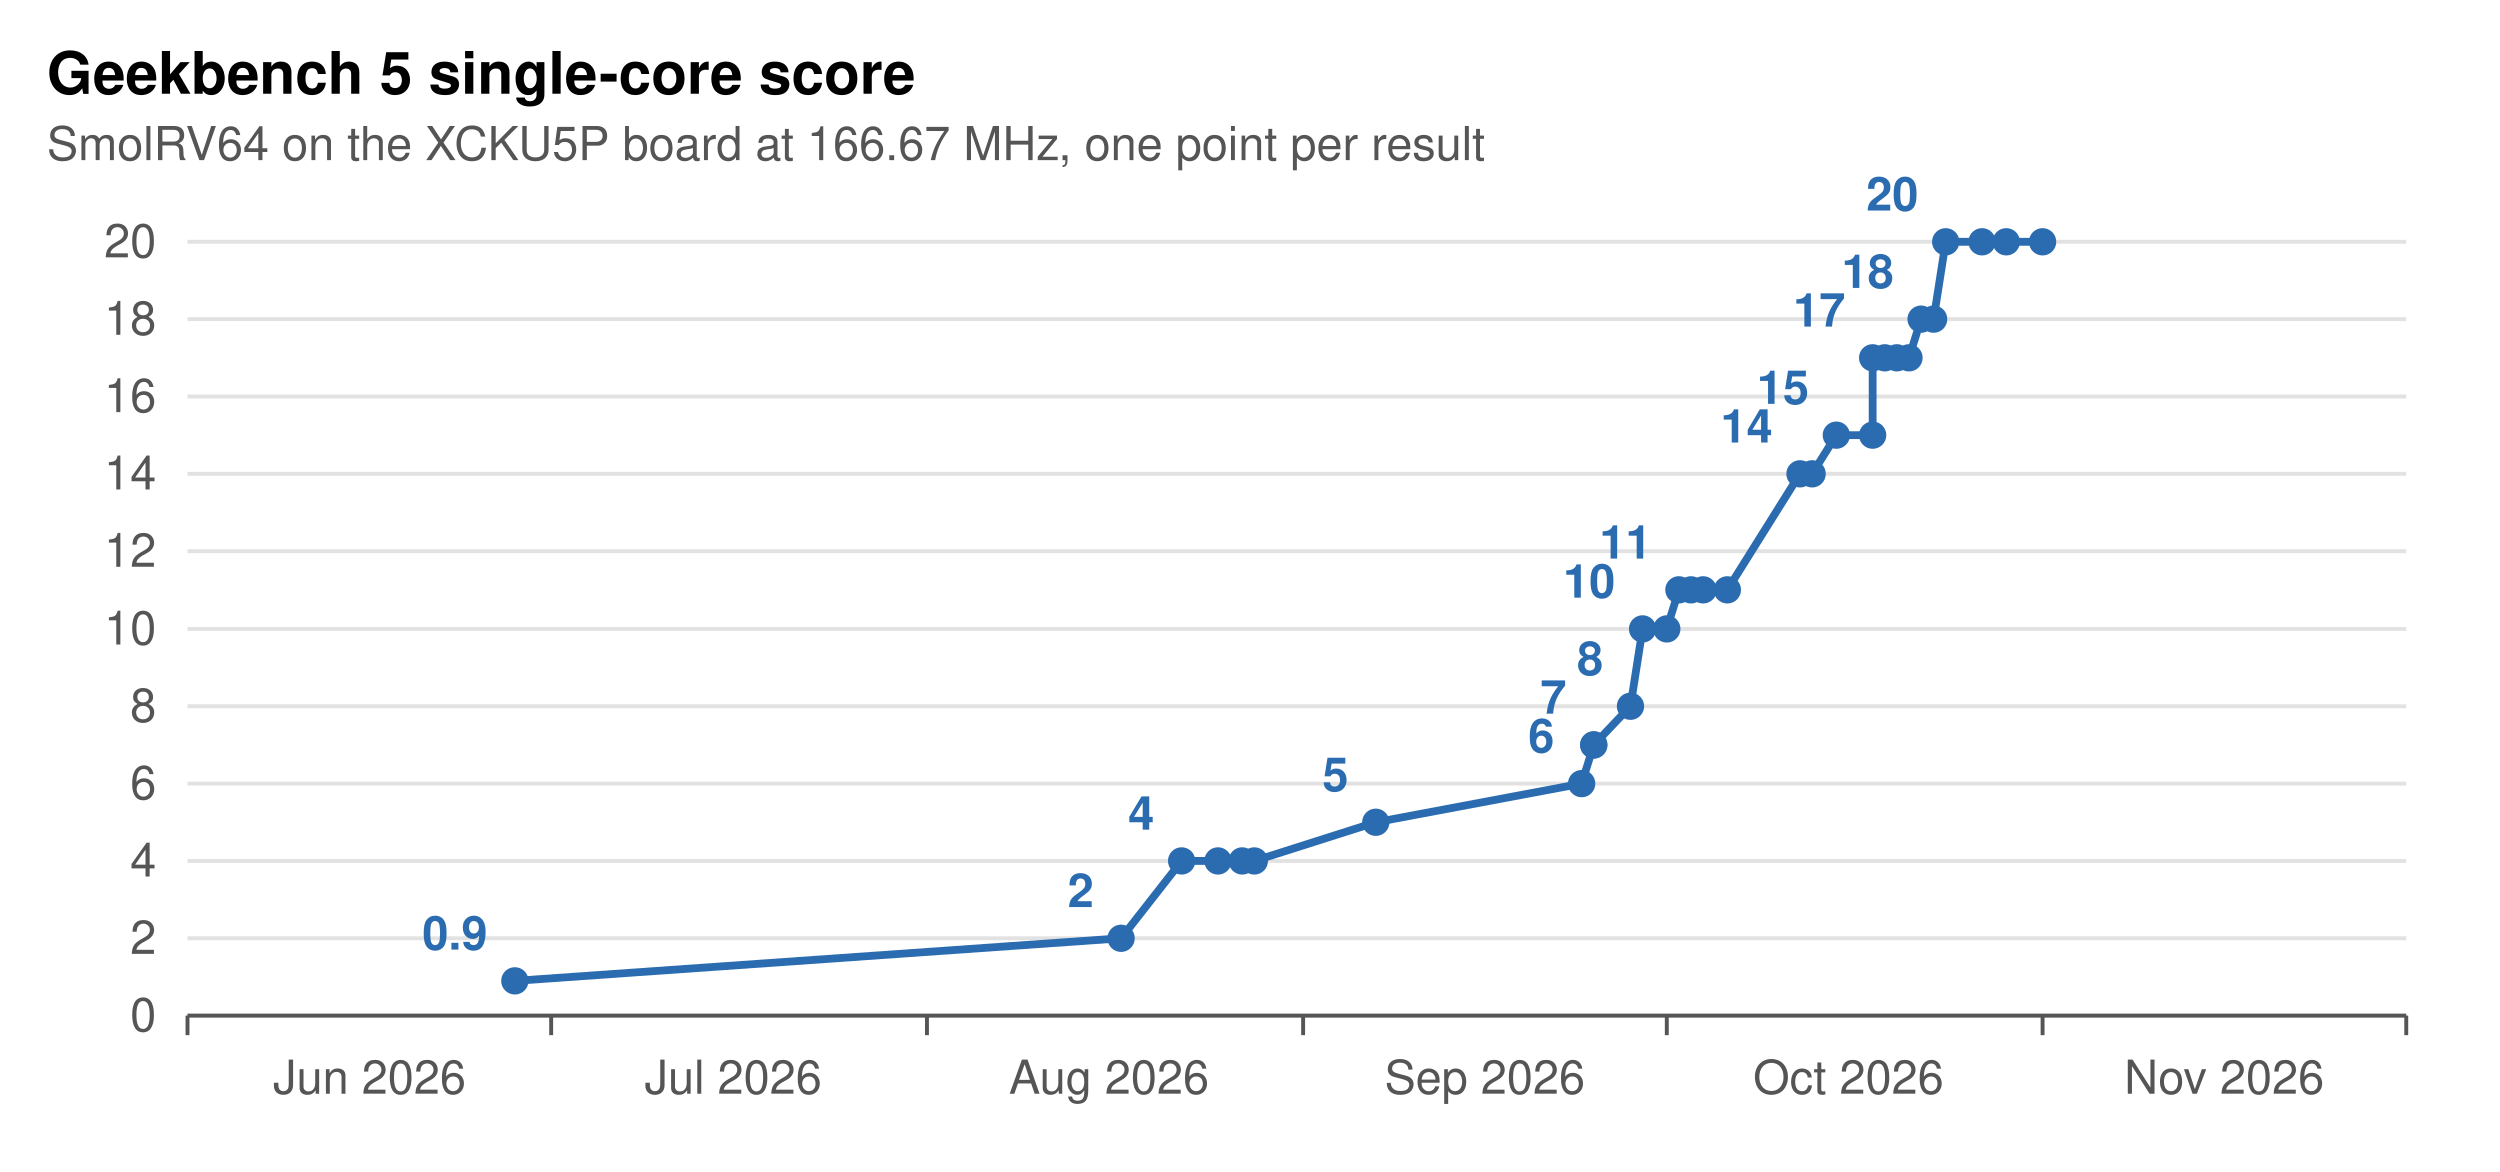
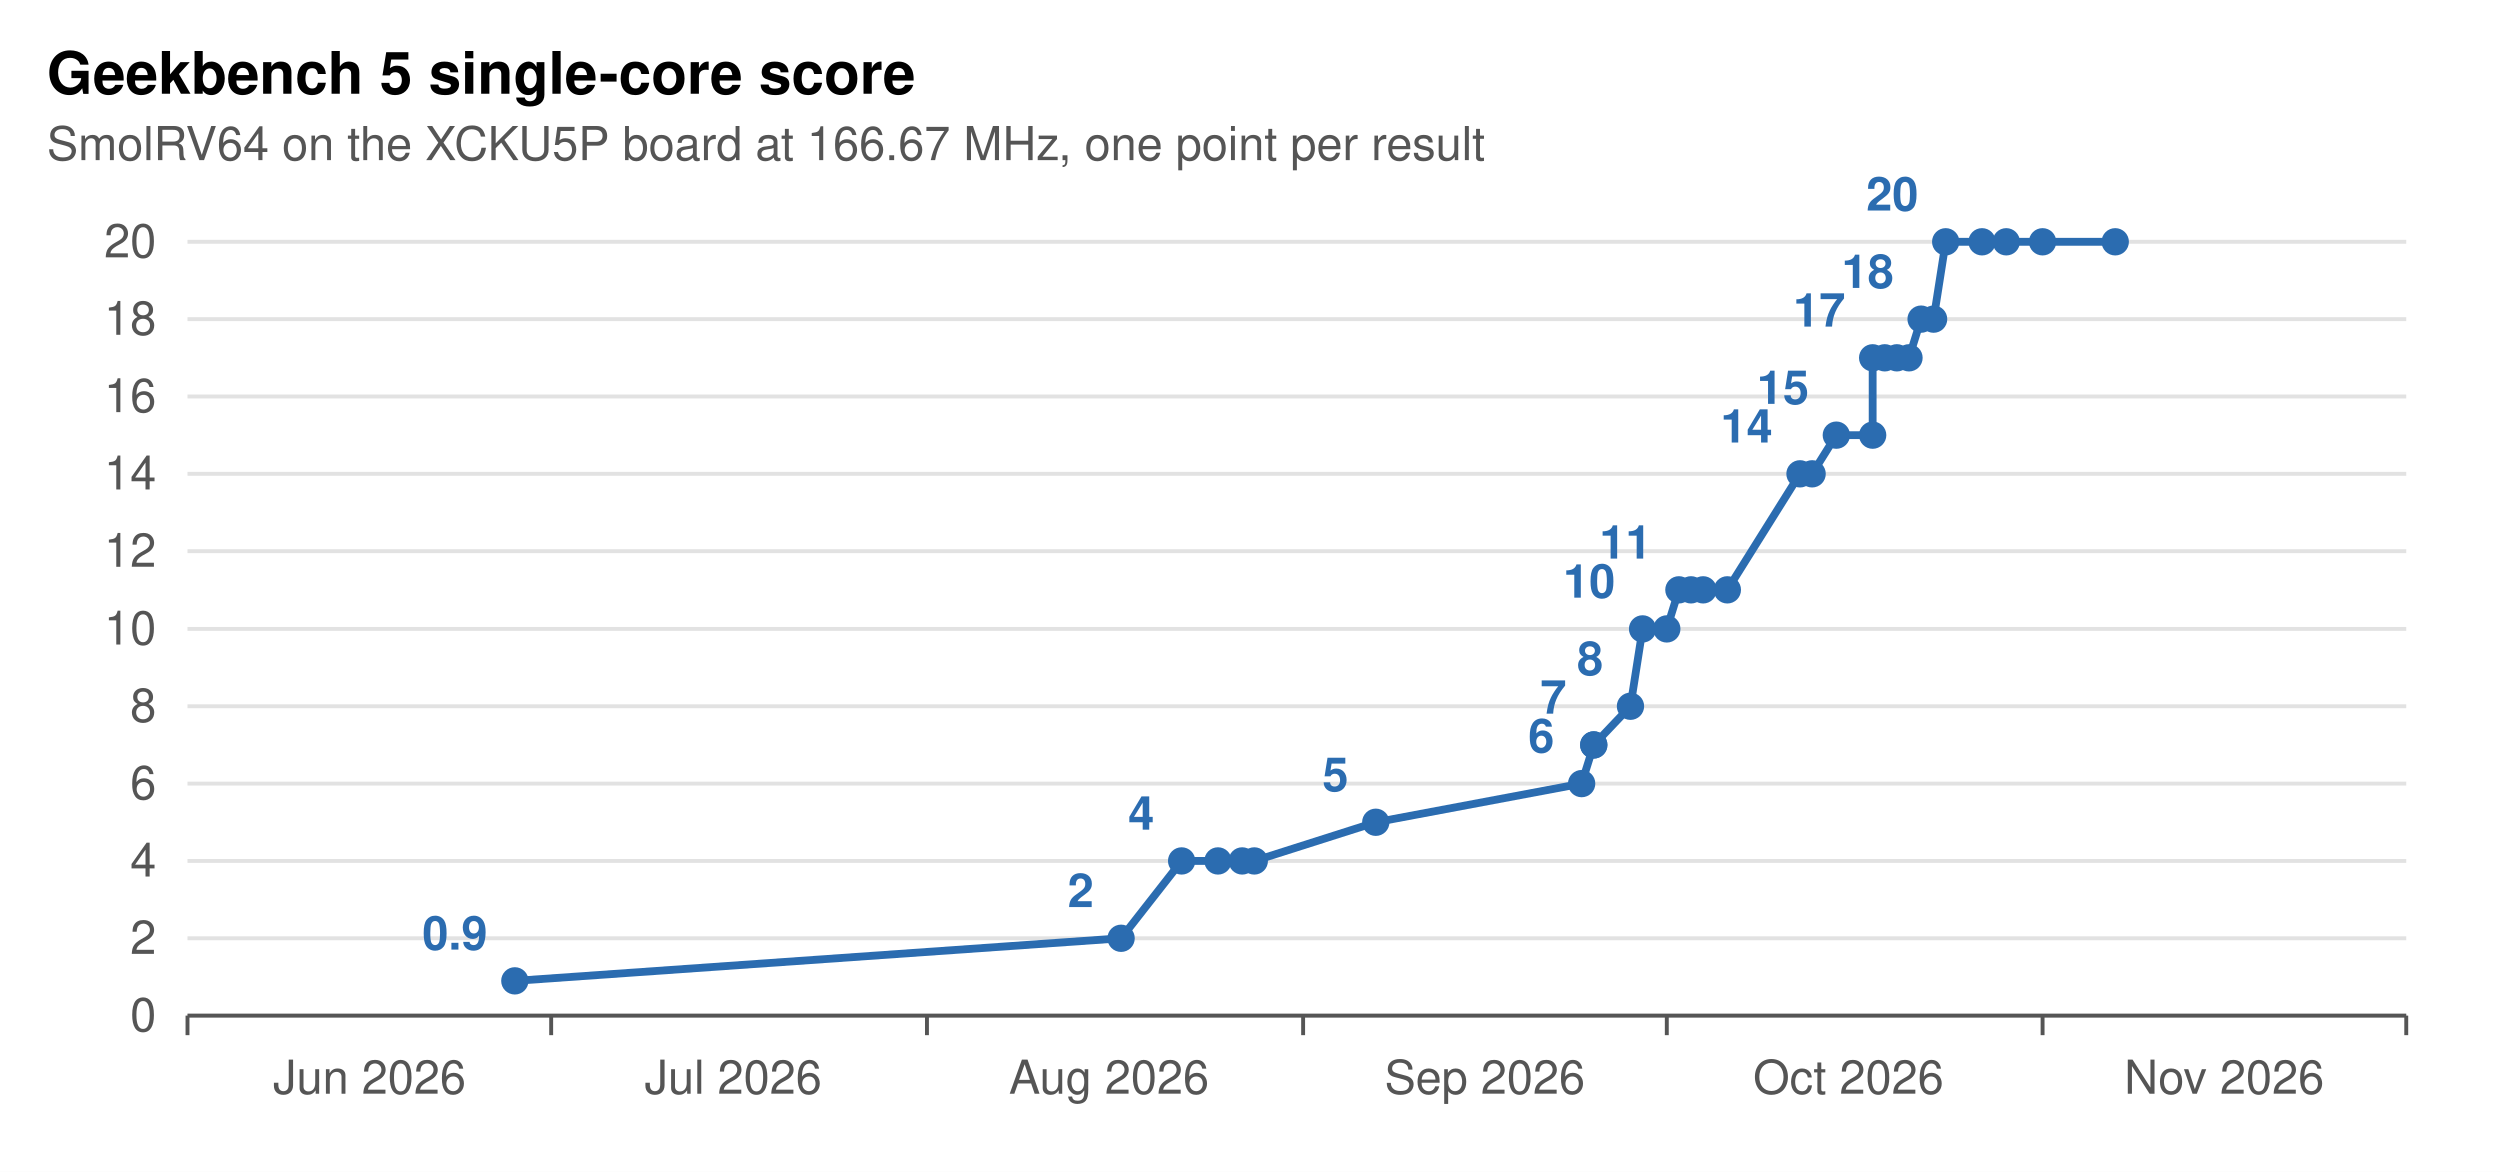
<svg xmlns="http://www.w3.org/2000/svg" width="640" height="300" viewBox="0 0 640 300" font-family="Helvetica, Arial, sans-serif" font-size="12">
  <rect width="640" height="300" fill="#ffffff" />
  <text x="12" y="24" font-size="15" font-weight="bold">Geekbench 5 single-core score</text>
  <text x="12" y="41" fill="#555">SmolRV64 on the XCKU5P board at 166.67 MHz, one point per result</text>
  <line x1="48" y1="260.0" x2="616" y2="260.0" stroke="#e2e2e2" stroke-width="1" />
  <text x="40" y="264.0" text-anchor="end" fill="#555">0</text>
  <line x1="48" y1="240.2" x2="616" y2="240.2" stroke="#e2e2e2" stroke-width="1" />
  <text x="40" y="244.2" text-anchor="end" fill="#555">2</text>
  <line x1="48" y1="220.4" x2="616" y2="220.4" stroke="#e2e2e2" stroke-width="1" />
  <text x="40" y="224.4" text-anchor="end" fill="#555">4</text>
  <line x1="48" y1="200.6" x2="616" y2="200.6" stroke="#e2e2e2" stroke-width="1" />
  <text x="40" y="204.6" text-anchor="end" fill="#555">6</text>
  <line x1="48" y1="180.8" x2="616" y2="180.8" stroke="#e2e2e2" stroke-width="1" />
  <text x="40" y="184.8" text-anchor="end" fill="#555">8</text>
  <line x1="48" y1="161.0" x2="616" y2="161.0" stroke="#e2e2e2" stroke-width="1" />
  <text x="40" y="165.0" text-anchor="end" fill="#555">10</text>
  <line x1="48" y1="141.1" x2="616" y2="141.1" stroke="#e2e2e2" stroke-width="1" />
  <text x="40" y="145.1" text-anchor="end" fill="#555">12</text>
  <line x1="48" y1="121.3" x2="616" y2="121.3" stroke="#e2e2e2" stroke-width="1" />
  <text x="40" y="125.3" text-anchor="end" fill="#555">14</text>
  <line x1="48" y1="101.5" x2="616" y2="101.5" stroke="#e2e2e2" stroke-width="1" />
  <text x="40" y="105.5" text-anchor="end" fill="#555">16</text>
  <line x1="48" y1="81.7" x2="616" y2="81.7" stroke="#e2e2e2" stroke-width="1" />
  <text x="40" y="85.7" text-anchor="end" fill="#555">18</text>
  <line x1="48" y1="61.9" x2="616" y2="61.9" stroke="#e2e2e2" stroke-width="1" />
  <text x="40" y="65.9" text-anchor="end" fill="#555">20</text>
  <line x1="48.0" y1="260" x2="48.0" y2="265" stroke="#555555" stroke-width="1" />
  <text x="94.6" y="280" text-anchor="middle" fill="#555">Jun 2026</text>
  <line x1="141.1" y1="260" x2="141.1" y2="265" stroke="#555555" stroke-width="1" />
  <text x="187.7" y="280" text-anchor="middle" fill="#555">Jul 2026</text>
  <line x1="237.3" y1="260" x2="237.3" y2="265" stroke="#555555" stroke-width="1" />
  <text x="283.9" y="280" text-anchor="middle" fill="#555">Aug 2026</text>
  <line x1="333.6" y1="260" x2="333.6" y2="265" stroke="#555555" stroke-width="1" />
  <text x="380.1" y="280" text-anchor="middle" fill="#555">Sep 2026</text>
  <line x1="426.7" y1="260" x2="426.7" y2="265" stroke="#555555" stroke-width="1" />
  <text x="473.2" y="280" text-anchor="middle" fill="#555">Oct 2026</text>
  <line x1="522.9" y1="260" x2="522.9" y2="265" stroke="#555555" stroke-width="1" />
  <text x="569.4" y="280" text-anchor="middle" fill="#555">Nov 2026</text>
  <line x1="616.0" y1="260" x2="616.0" y2="265" stroke="#555555" stroke-width="1" />
  <line x1="48" y1="260" x2="616" y2="260" stroke="#555555" stroke-width="1" />
-   <path d="M 131.8 251.1 L 287.0 240.2 L 302.5 220.4 L 311.8 220.4 L 318.0 220.4 L 321.1 220.4 L 352.2 210.5 L 404.9 200.6 L 408.0 190.7 L 408.0 190.7 L 417.4 180.8 L 420.5 161.0 L 426.7 161.0 L 429.8 151.0 L 432.9 151.0 L 436.0 151.0 L 442.2 151.0 L 460.8 121.3 L 463.9 121.3 L 470.1 111.4 L 479.4 111.4 L 479.4 91.6 L 482.5 91.6 L 485.6 91.6 L 488.7 91.6 L 491.8 81.7 L 495.0 81.7 L 498.1 61.9 L 507.4 61.9 L 513.6 61.9 L 522.9 61.9" fill="none" stroke="#2b6cb0" stroke-width="2" />
+   <path d="M 131.8 251.1 L 287.0 240.2 L 302.5 220.4 L 311.8 220.4 L 318.0 220.4 L 321.1 220.4 L 352.2 210.5 L 404.9 200.6 L 408.0 190.7 L 408.0 190.7 L 417.4 180.8 L 420.5 161.0 L 426.7 161.0 L 429.8 151.0 L 432.9 151.0 L 436.0 151.0 L 442.2 151.0 L 460.8 121.3 L 463.9 121.3 L 470.1 111.4 L 479.4 111.4 L 479.4 91.6 L 482.5 91.6 L 485.6 91.6 L 488.7 91.6 L 491.8 81.7 L 495.0 81.7 L 498.1 61.9 L 507.4 61.9 L 513.6 61.9 L 522.9 61.9 L 541.5 61.9" fill="none" stroke="#2b6cb0" stroke-width="2" />
  <circle cx="131.8" cy="251.1" r="3.5" fill="#2b6cb0" />
  <text x="124.8" y="243.1" text-anchor="end" font-weight="bold" fill="#2b6cb0">0.9</text>
  <circle cx="287.0" cy="240.2" r="3.5" fill="#2b6cb0" />
  <text x="280.0" y="232.2" text-anchor="end" font-weight="bold" fill="#2b6cb0">2</text>
  <circle cx="302.5" cy="220.4" r="3.5" fill="#2b6cb0" />
  <text x="295.5" y="212.4" text-anchor="end" font-weight="bold" fill="#2b6cb0">4</text>
  <circle cx="311.8" cy="220.4" r="3.5" fill="#2b6cb0" />
  <circle cx="318.0" cy="220.4" r="3.5" fill="#2b6cb0" />
  <circle cx="321.1" cy="220.4" r="3.5" fill="#2b6cb0" />
  <circle cx="352.2" cy="210.5" r="3.5" fill="#2b6cb0" />
  <text x="345.2" y="202.5" text-anchor="end" font-weight="bold" fill="#2b6cb0">5</text>
  <circle cx="404.9" cy="200.6" r="3.5" fill="#2b6cb0" />
  <text x="397.9" y="192.6" text-anchor="end" font-weight="bold" fill="#2b6cb0">6</text>
  <circle cx="408.0" cy="190.7" r="3.5" fill="#2b6cb0" />
  <text x="401.0" y="182.7" text-anchor="end" font-weight="bold" fill="#2b6cb0">7</text>
  <circle cx="408.0" cy="190.7" r="3.5" fill="#2b6cb0" />
  <circle cx="417.4" cy="180.8" r="3.5" fill="#2b6cb0" />
  <text x="410.4" y="172.8" text-anchor="end" font-weight="bold" fill="#2b6cb0">8</text>
  <circle cx="420.5" cy="161.0" r="3.5" fill="#2b6cb0" />
  <text x="413.5" y="153.0" text-anchor="end" font-weight="bold" fill="#2b6cb0">10</text>
  <circle cx="426.7" cy="161.0" r="3.5" fill="#2b6cb0" />
  <circle cx="429.8" cy="151.0" r="3.5" fill="#2b6cb0" />
  <text x="422.8" y="143.0" text-anchor="end" font-weight="bold" fill="#2b6cb0">11</text>
  <circle cx="432.9" cy="151.0" r="3.5" fill="#2b6cb0" />
  <circle cx="436.0" cy="151.0" r="3.5" fill="#2b6cb0" />
  <circle cx="442.2" cy="151.0" r="3.5" fill="#2b6cb0" />
  <circle cx="460.8" cy="121.3" r="3.5" fill="#2b6cb0" />
  <text x="453.8" y="113.3" text-anchor="end" font-weight="bold" fill="#2b6cb0">14</text>
  <circle cx="463.9" cy="121.3" r="3.5" fill="#2b6cb0" />
  <circle cx="470.1" cy="111.4" r="3.5" fill="#2b6cb0" />
  <text x="463.1" y="103.4" text-anchor="end" font-weight="bold" fill="#2b6cb0">15</text>
  <circle cx="479.4" cy="111.4" r="3.5" fill="#2b6cb0" />
  <circle cx="479.4" cy="91.6" r="3.5" fill="#2b6cb0" />
  <text x="472.4" y="83.6" text-anchor="end" font-weight="bold" fill="#2b6cb0">17</text>
  <circle cx="482.5" cy="91.6" r="3.5" fill="#2b6cb0" />
  <circle cx="485.6" cy="91.6" r="3.5" fill="#2b6cb0" />
  <circle cx="488.7" cy="91.6" r="3.5" fill="#2b6cb0" />
  <circle cx="491.8" cy="81.7" r="3.5" fill="#2b6cb0" />
  <text x="484.8" y="73.7" text-anchor="end" font-weight="bold" fill="#2b6cb0">18</text>
  <circle cx="495.0" cy="81.7" r="3.5" fill="#2b6cb0" />
  <circle cx="498.1" cy="61.9" r="3.5" fill="#2b6cb0" />
  <text x="491.1" y="53.9" text-anchor="end" font-weight="bold" fill="#2b6cb0">20</text>
  <circle cx="507.4" cy="61.9" r="3.5" fill="#2b6cb0" />
  <circle cx="513.6" cy="61.9" r="3.5" fill="#2b6cb0" />
  <circle cx="522.9" cy="61.9" r="3.5" fill="#2b6cb0" />
+   <circle cx="541.5" cy="61.9" r="3.5" fill="#2b6cb0" />
</svg>
